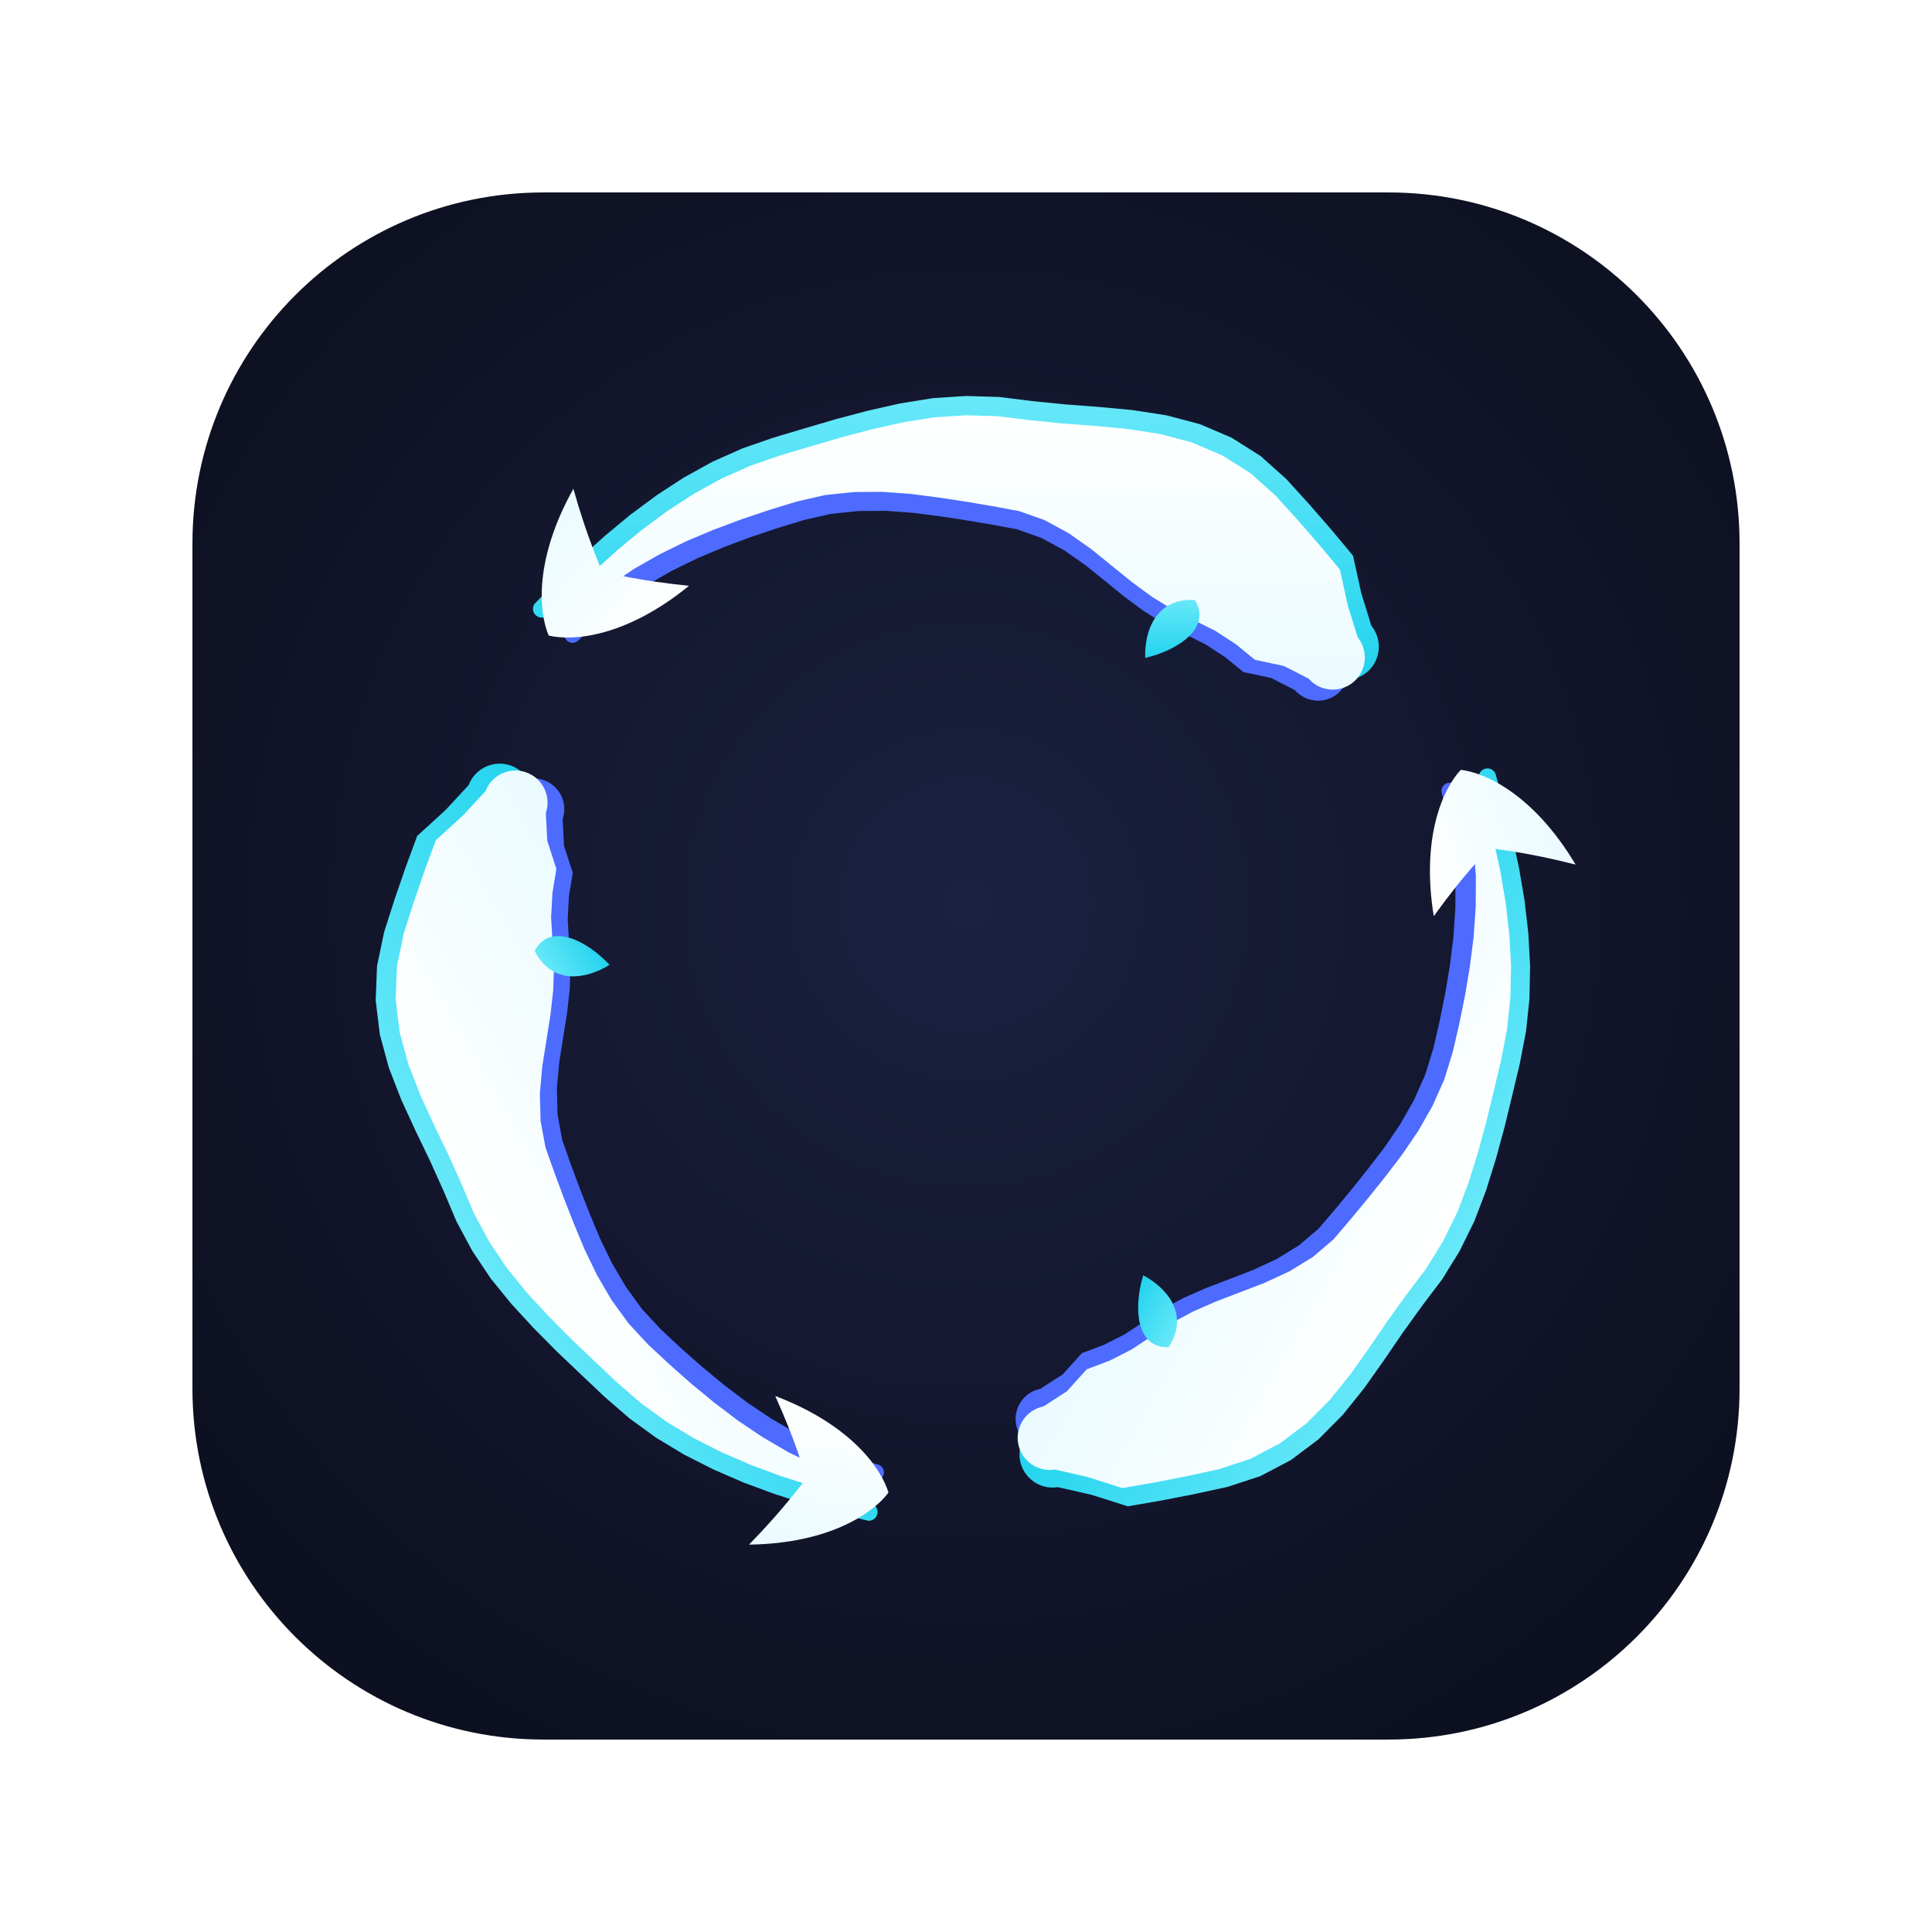
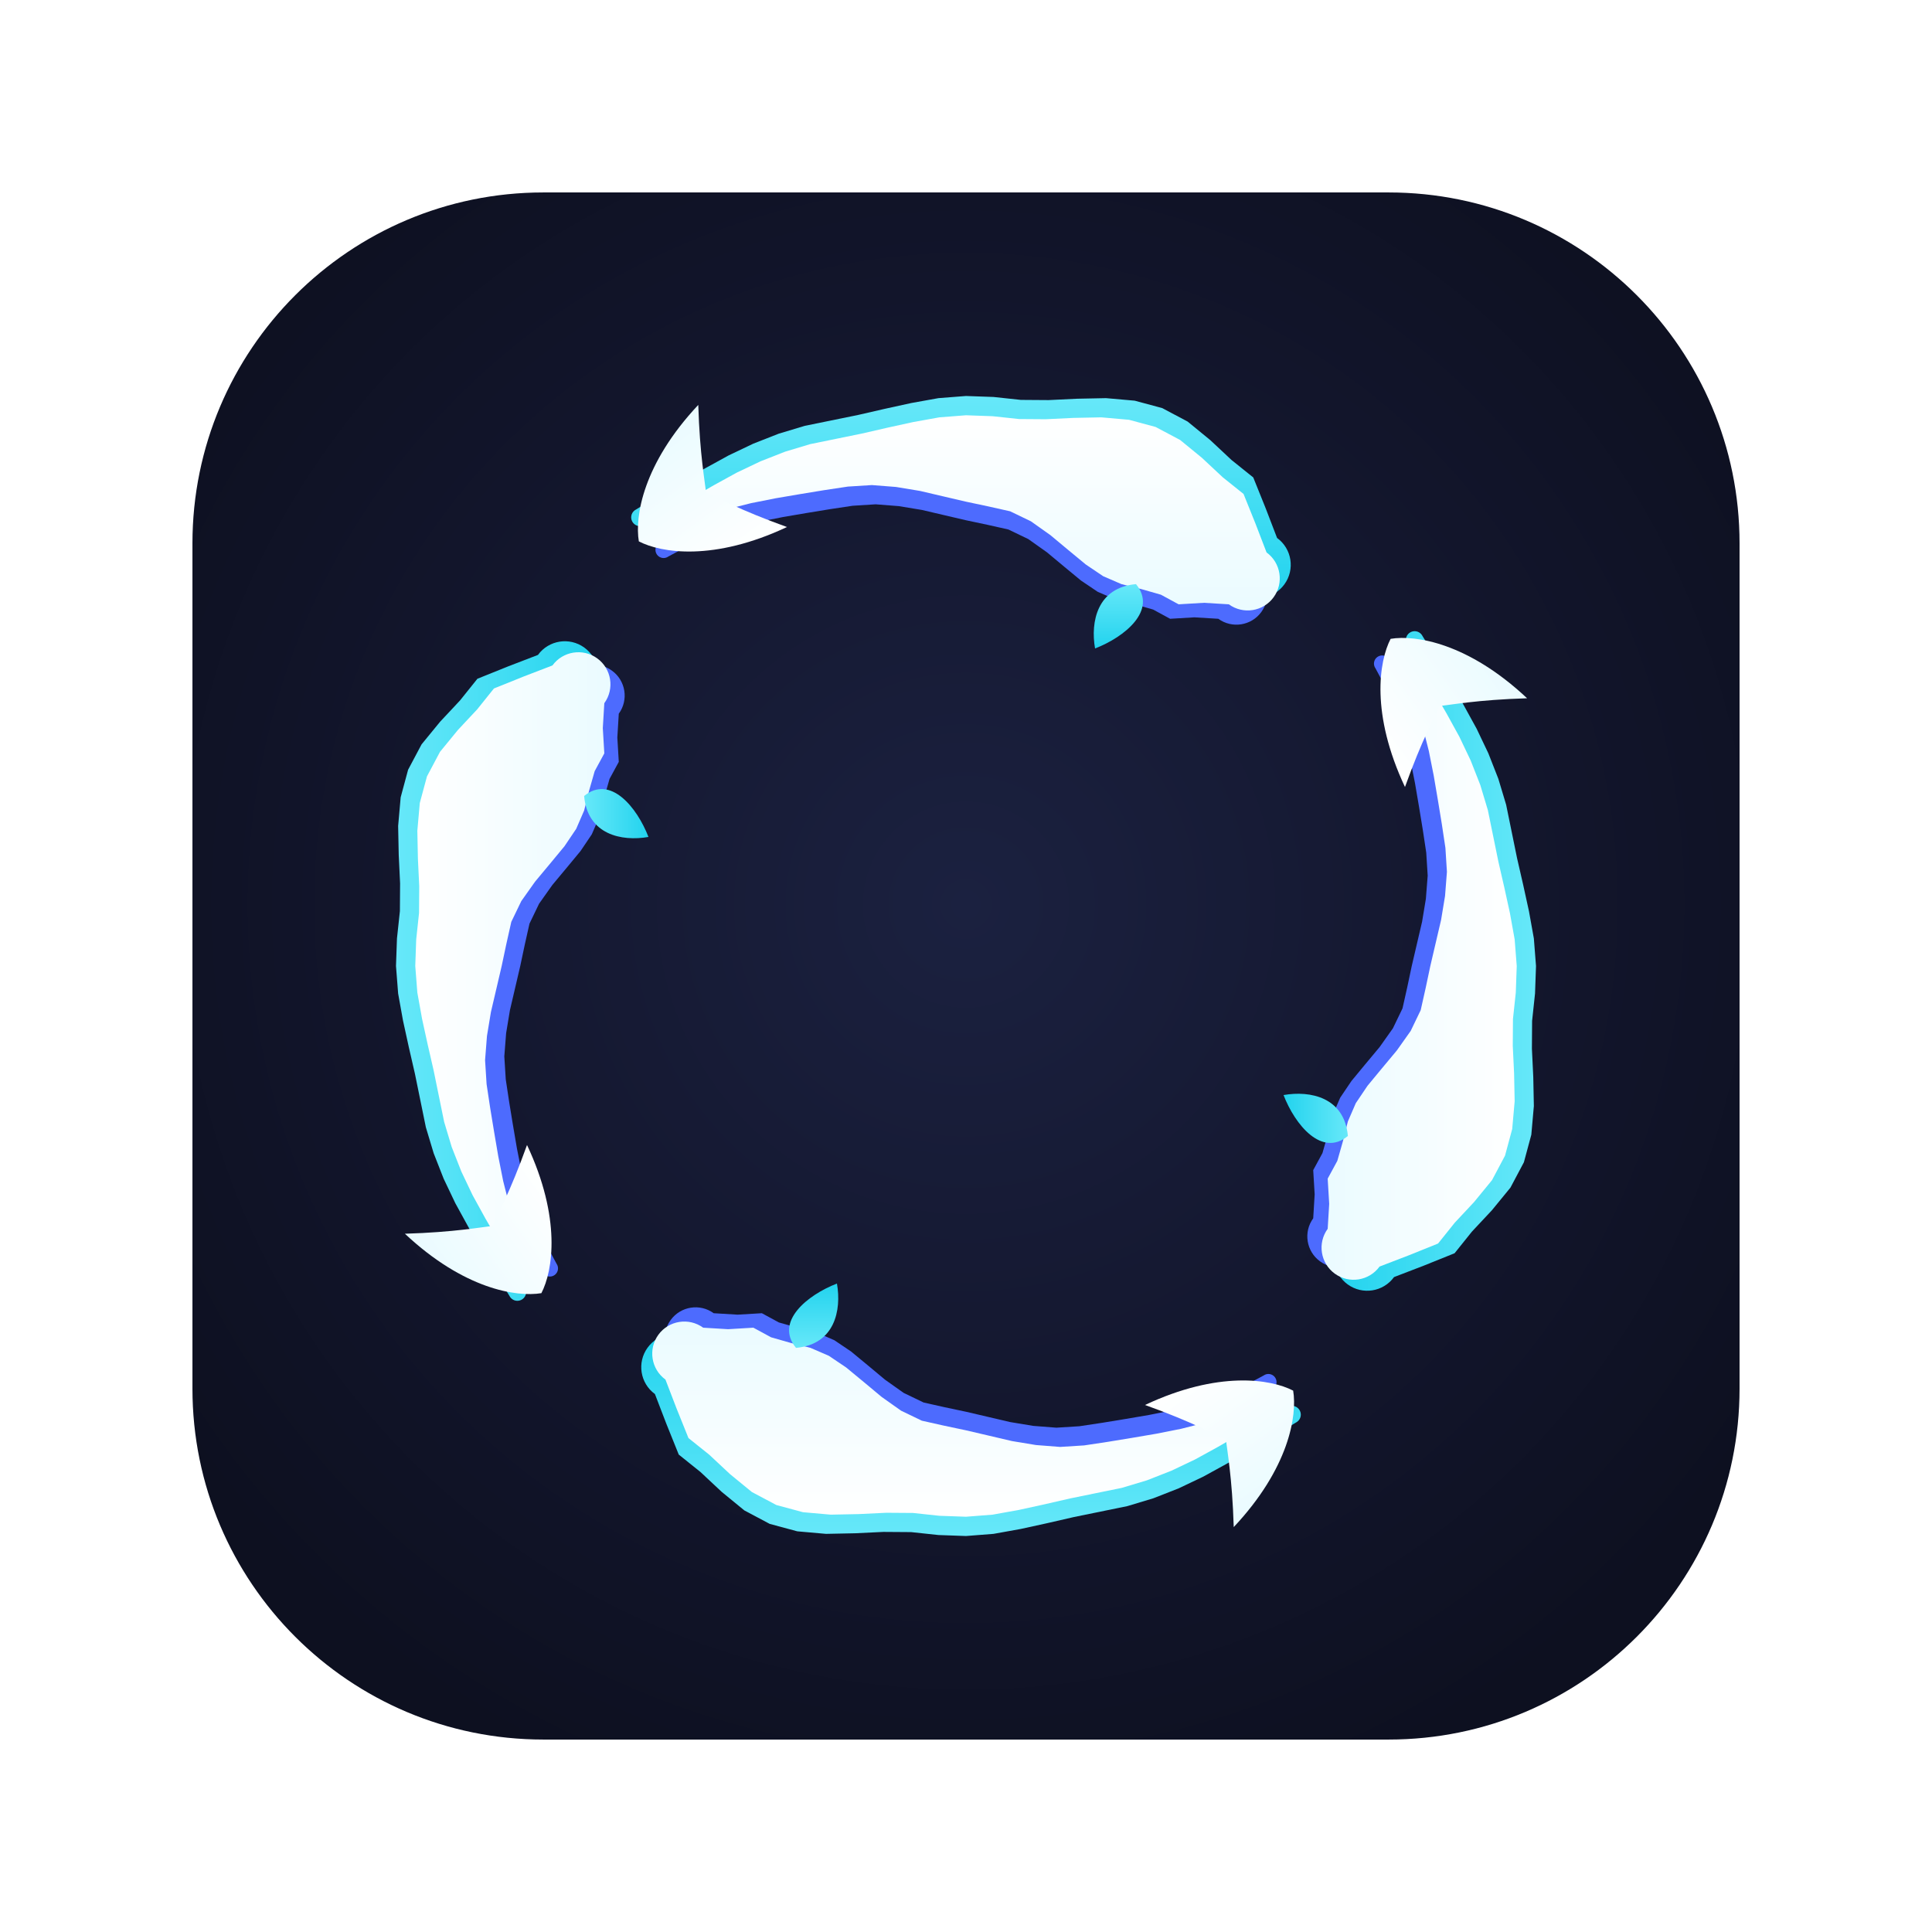
<svg xmlns="http://www.w3.org/2000/svg" width="1024" height="1024" viewBox="0 0 1024 1024">
  <defs>
    <radialGradient id="tileF" cx="0.5" cy="0.46" r="0.62">
      <stop offset="0" stop-color="#1B2140" />
      <stop offset="0.65" stop-color="#12152B" />
      <stop offset="1" stop-color="#0D1020" />
    </radialGradient>
    <linearGradient id="bodyW" x1="0" y1="0" x2="0" y2="1">
      <stop offset="0" stop-color="#FFFFFF" />
      <stop offset="1" stop-color="#EAFBFF" />
    </linearGradient>
    <linearGradient id="rimC" x1="0" y1="0" x2="0" y2="1">
      <stop offset="0" stop-color="#67E8F9" />
      <stop offset="1" stop-color="#22D3EE" />
    </linearGradient>
-     <path id="dp-body" d="M -221.0 -185.4 L -209.3 -197.5 L -197.3 -209.1 L -184.9 -220.3 L -172.0 -231.0 L -158.5 -241.0 L -144.4 -250.2 L -129.7 -258.3 L -114.4 -265.1 L -98.5 -270.6 L -82.4 -275.4 L -66.4 -280.1 L -50.1 -284.4 L -33.7 -288.1 L -16.9 -290.8 L 0.0 -291.9 L 17.0 -291.4 L 33.8 -289.3 L 50.7 -287.6 L 67.9 -286.3 L 85.2 -284.7 L 102.7 -282.0 L 119.7 -277.5 L 135.9 -270.6 L 150.8 -261.2 L 164.0 -249.4 L 175.9 -236.3 L 187.3 -223.2 L 198.2 -210.1 L 202.4 -191.0 L 207.6 -174.2 A 17.0 17.0 0 0 1 181.6 -152.3 L 168.5 -159.0 L 153.1 -162.3 L 143.1 -170.5 L 132.2 -177.6 L 120.6 -183.4 L 109.2 -189.1 L 98.4 -195.8 L 87.8 -203.6 L 77.2 -212.2 L 66.2 -221.1 L 54.4 -229.4 L 41.7 -236.3 L 28.2 -241.1 L 14.2 -243.7 L 0.0 -246.1 L -14.5 -248.3 L -29.2 -250.2 L -44.3 -251.3 L -59.5 -251.2 L -74.7 -249.6 L -89.6 -246.2 L -104.3 -241.7 L -118.9 -236.8 L -133.6 -231.3 L -148.1 -225.2 L -162.4 -218.2 L -176.4 -210.2 L -189.7 -201.1 L -202.4 -190.9 L -214.1 -179.7 A 4.5 4.5 0 0 1 -221.0 -185.4 Z" />
+     <path id="dp-body" d="M -169.6 -233.4 L -157.7 -240.6 L -145.8 -247.8 L -133.7 -254.8 L -121.5 -261.5 L -108.9 -267.5 L -95.9 -272.6 L -82.6 -276.6 L -68.9 -279.4 L -55.2 -282.2 L -41.7 -285.3 L -28.0 -288.3 L -14.1 -290.8 L 0.0 -291.9 L 14.1 -291.4 L 28.1 -289.9 L 42.3 -289.8 L 56.9 -290.5 L 71.7 -290.8 L 86.4 -289.5 L 100.5 -285.7 L 113.5 -278.8 L 125.1 -269.3 L 136.0 -259.1 L 147.1 -250.2 L 153.5 -234.3 L 159.3 -219.2 A 17.0 17.0 0 0 1 139.3 -191.7 L 126.1 -192.5 L 112.7 -191.7 L 103.3 -196.8 L 92.8 -199.8 L 82.4 -202.4 L 72.7 -206.6 L 63.5 -212.8 L 54.3 -220.4 L 44.7 -228.4 L 34.4 -235.7 L 23.4 -241.0 L 11.8 -243.6 L 0.0 -246.1 L -12.0 -248.9 L -24.4 -251.8 L -37.1 -253.9 L -49.9 -254.9 L -62.6 -254.1 L -75.2 -252.2 L -88.0 -250.1 L -100.9 -247.9 L -114.0 -245.3 L -127.0 -242.0 L -139.9 -237.8 L -152.4 -232.5 L -164.3 -226.1 A 4.5 4.5 0 0 1 -169.6 -233.4 Z" />
    <path id="dp-fluke" d="M 8 0 C 2 12 -18 32 -60 40 C -45 18 -39 5 -36 0 C -39 -5 -45 -18 -60 -40 C -18 -32 2 -12 8 0 Z" />
-     <path id="dp-fin" d="M 121.3 -194.0 C 130.6 -178.8 111.5 -167.1 95.0 -163.3 C 94.5 -177.7 100.7 -195.1 121.3 -194.0 Z" />
+     <path id="dp-fin" d="M 90.1 -202.4 C 101.5 -188.6 84.2 -174.4 68.4 -168.3 C 65.9 -182.5 69.6 -200.6 90.1 -202.4 Z" />
    <g id="dolphin">
      <use href="#dp-body" transform="scale(1.035)" fill="url(#rimC)" />
      <use href="#dp-body" transform="scale(0.96)" fill="#4D6BFE" />
      <use href="#dp-body" fill="url(#bodyW)" />
-       <use href="#dp-fluke" transform="matrix(-0.6428 0.766 -0.766 -0.6428 -216.0245 -181.2661)" fill="url(#bodyW)" />
+       <use href="#dp-fluke" transform="matrix(-0.809 0.5878 -0.5878 -0.809 -166.931 -229.7608)" fill="url(#bodyW)" />
      <use href="#dp-fin" fill="url(#rimC)" />
    </g>
  </defs>
  <rect x="102" y="102" width="820" height="820" rx="186" fill="url(#tileF)" />
  <g transform="translate(512,512)">
    <use href="#dolphin" />
-     <use href="#dolphin" transform="rotate(120)" />
-     <use href="#dolphin" transform="rotate(240)" />
+     <use href="#dolphin" transform="rotate(90)" />
+     <use href="#dolphin" transform="rotate(180)" />
+     <use href="#dolphin" transform="rotate(270)" />
  </g>
</svg>
